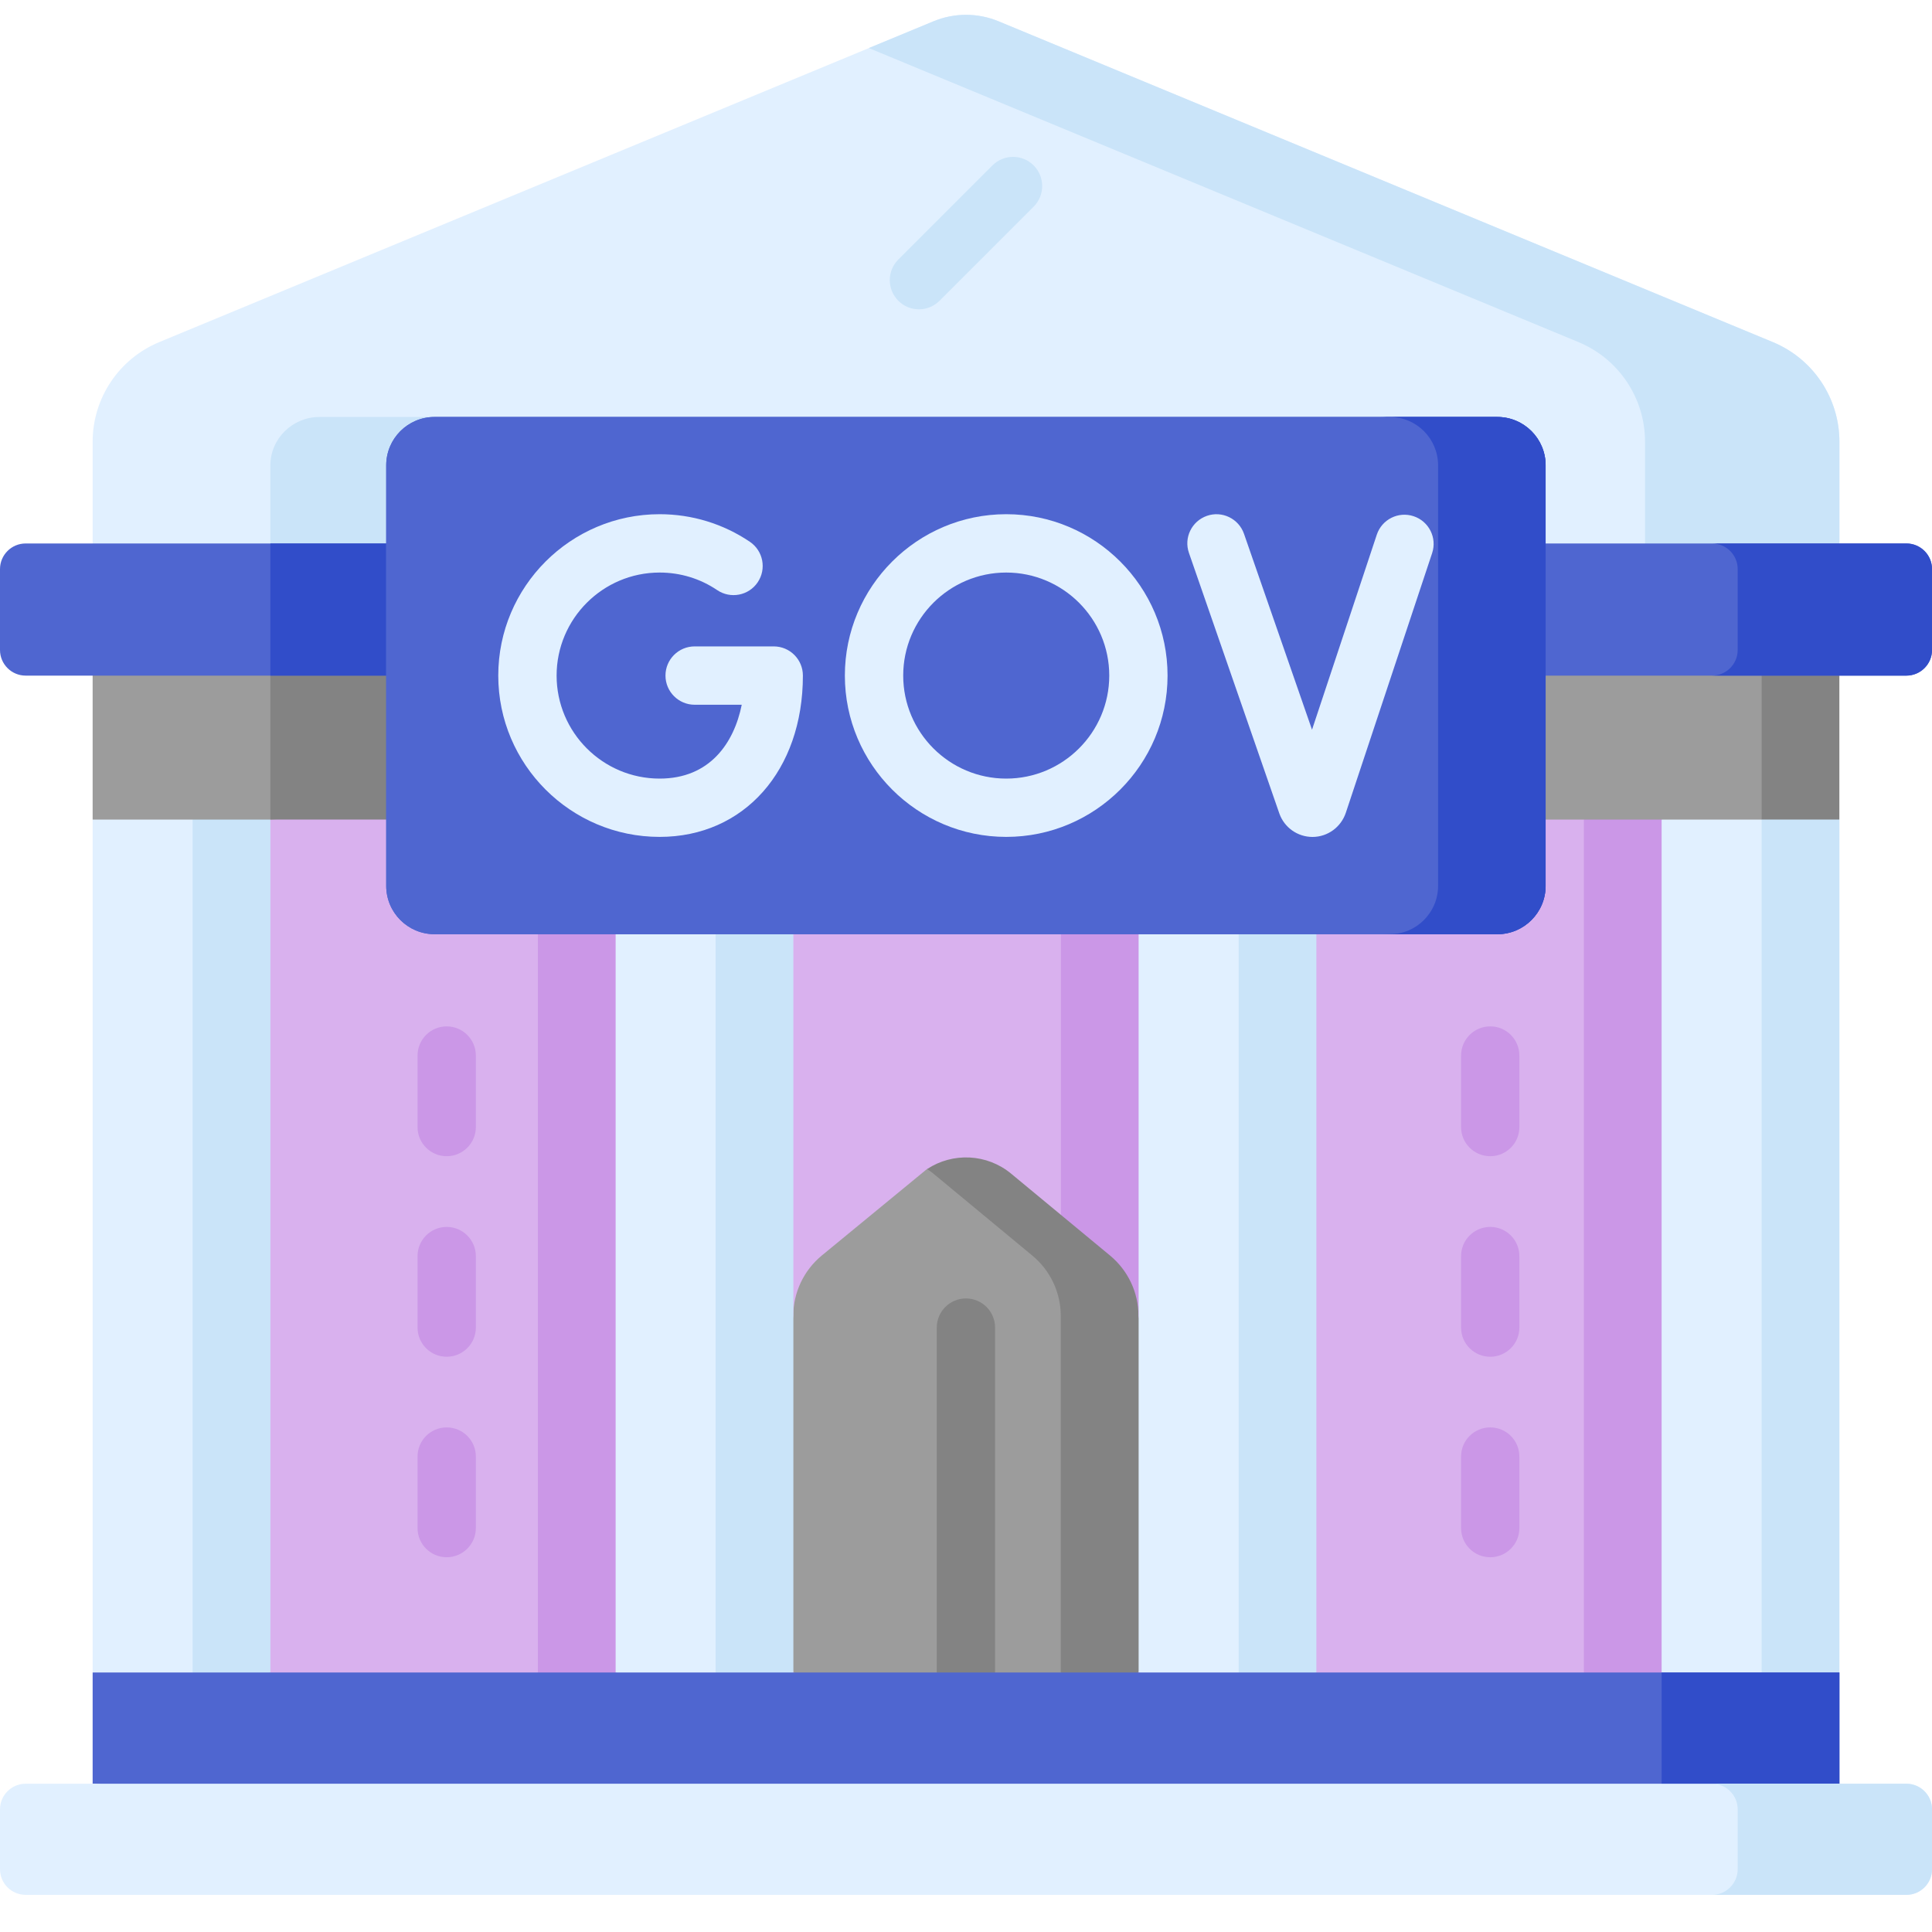
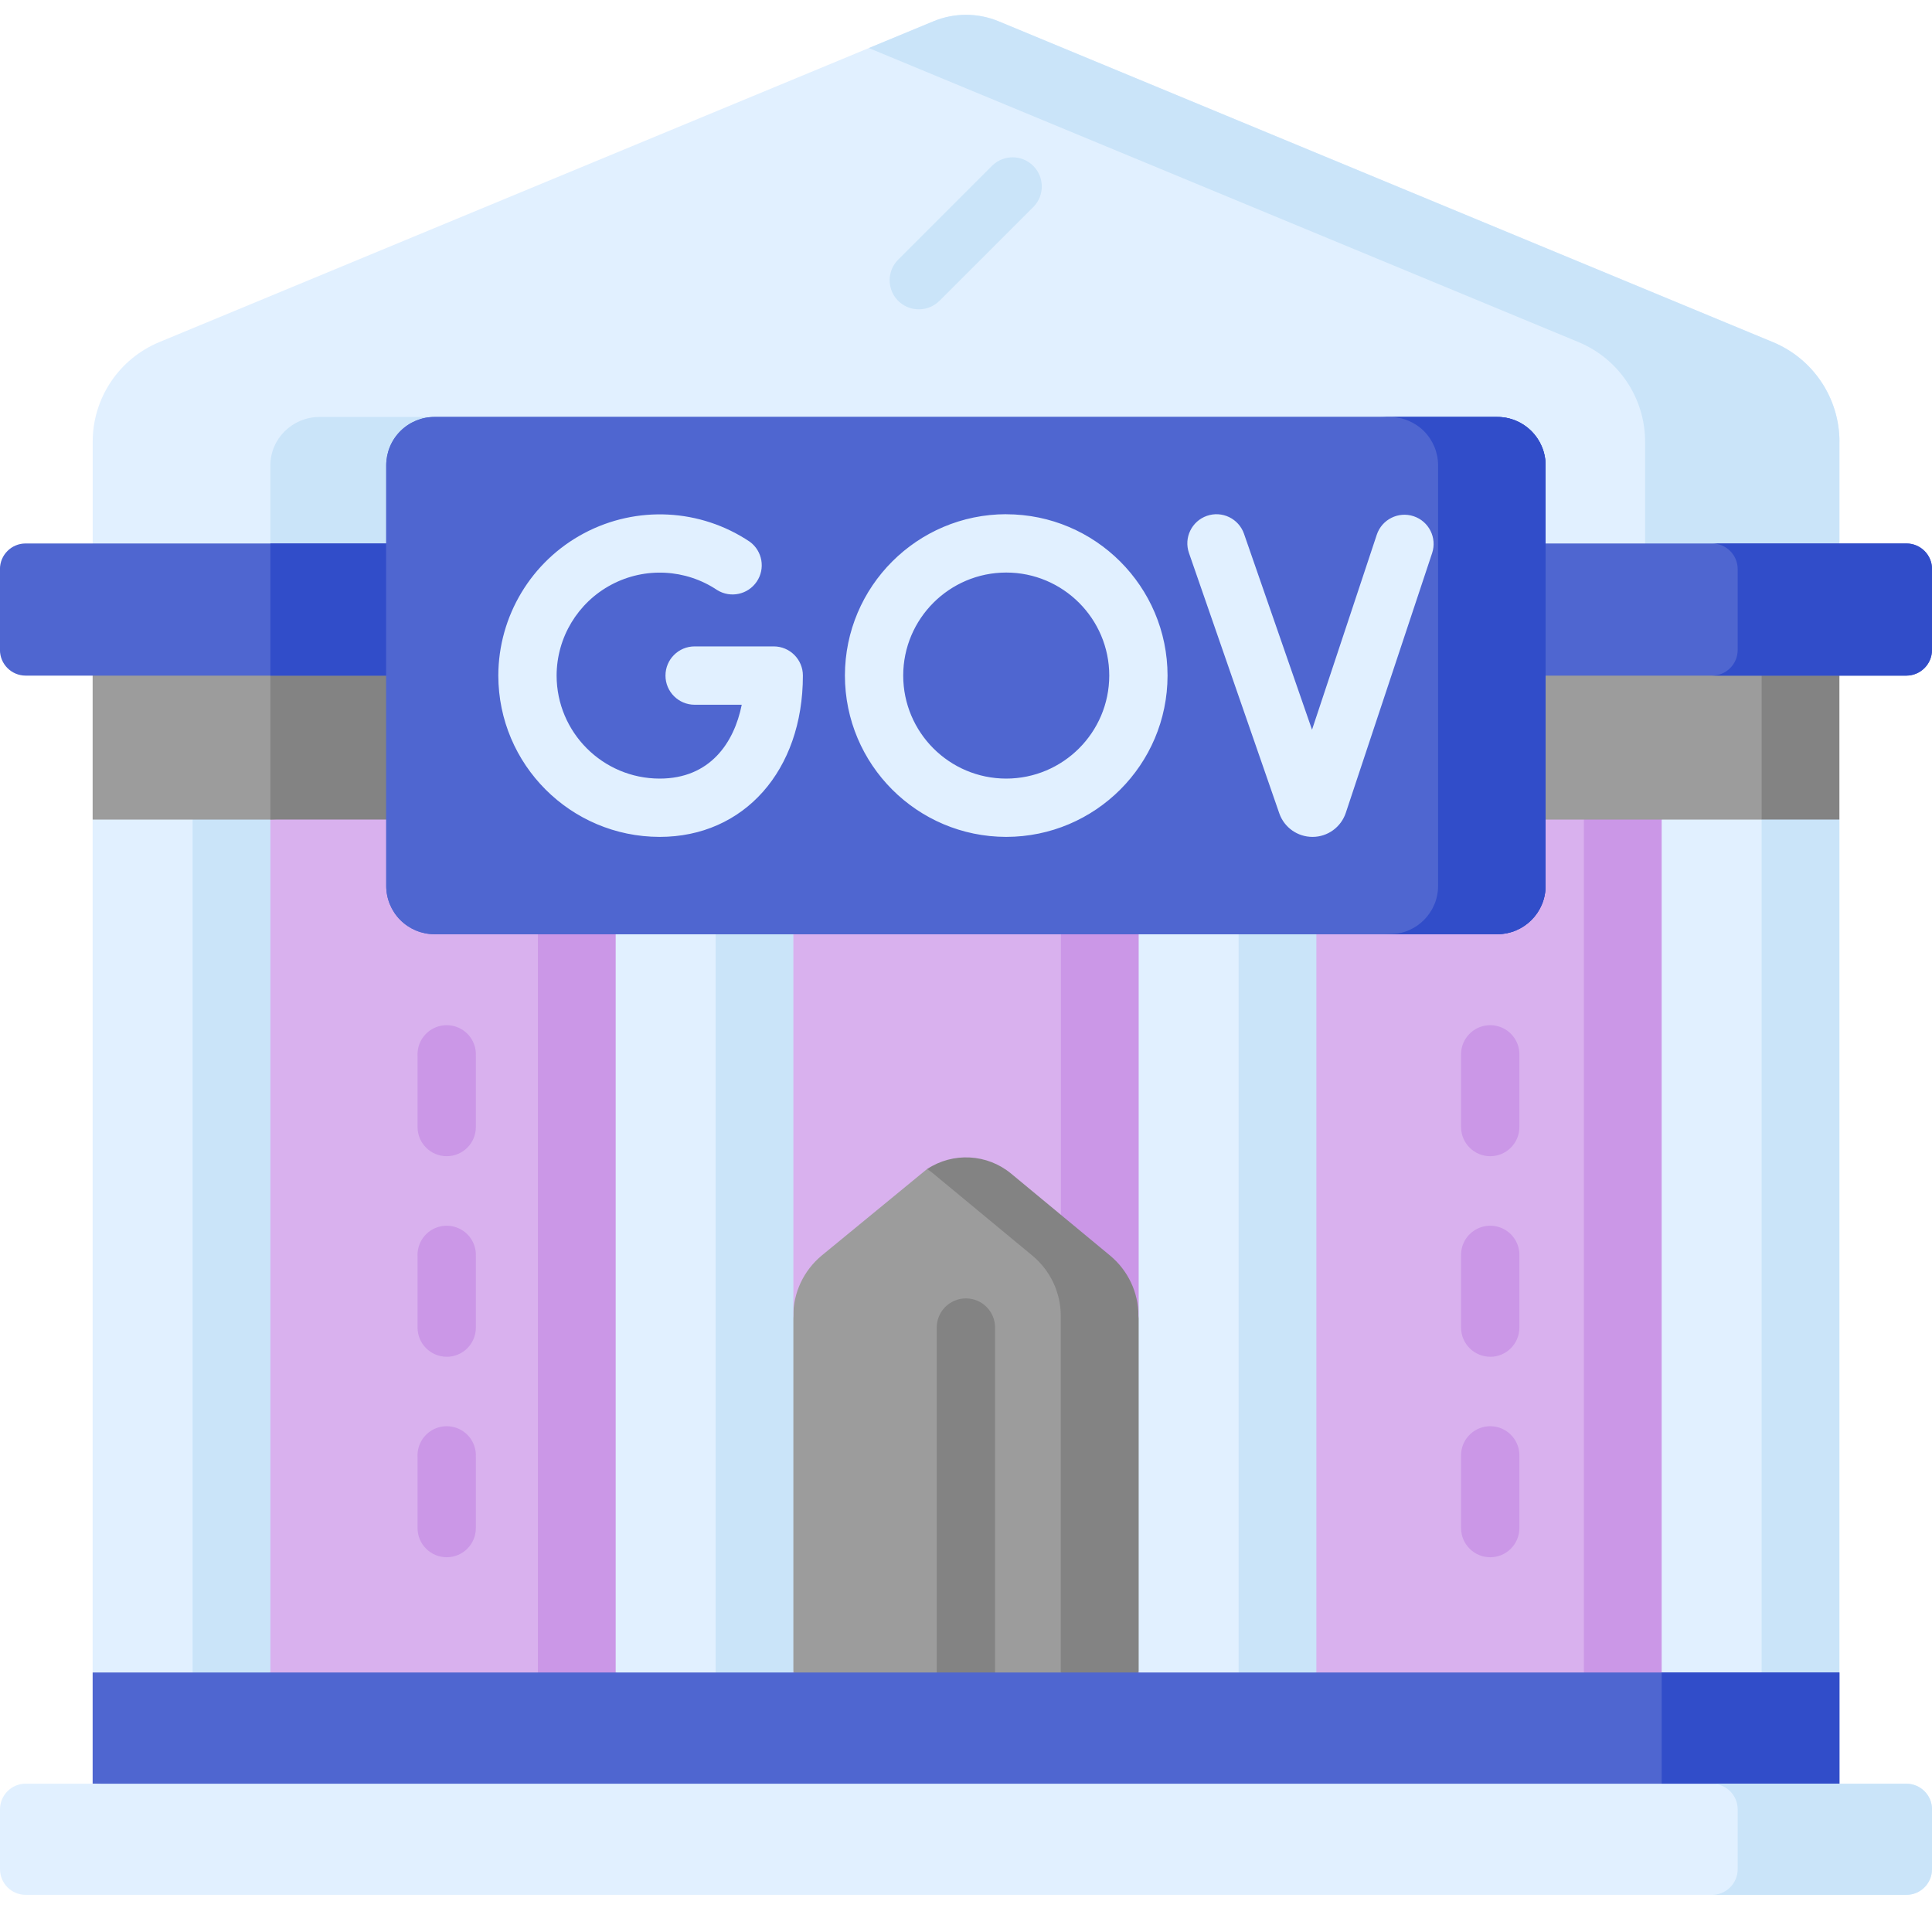
- <svg xmlns="http://www.w3.org/2000/svg" width="40" height="40" viewBox="0 0 40 40" fill="none">
-   <path d="M38.084 9.146V11.852H1.918V9.146C1.918 8.243 2.462 7.429 3.297 7.083L19.327 0.441C19.759 0.262 20.244 0.262 20.675 0.441L36.706 7.083C37.541 7.429 38.084 8.243 38.084 9.146Z" fill="#E1F0FF" />
-   <path d="M38.083 9.146V11.852H34.059V9.146C34.059 8.243 33.515 7.429 32.681 7.083L17.988 0.995L19.326 0.441C19.757 0.262 20.243 0.262 20.674 0.441L36.705 7.083C37.539 7.429 38.083 8.243 38.083 9.146Z" fill="#CAE4F9" />
-   <path d="M7.999 11.852H5.598V9.634C5.598 9.079 6.06 8.633 6.613 8.633L9 8.633L7.999 11.852Z" fill="#CAE4F9" />
-   <path d="M26.449 15.553H35.444V35.614H26.449V15.553Z" fill="#D9B1EE" />
-   <path d="M15.504 15.553H24.499V35.614H15.504V15.553Z" fill="#D9B1EE" />
-   <path d="M4.75 15.553H13.745V35.614H4.75V15.553Z" fill="#D9B1EE" />
-   <path d="M11.137 15.553H13.746V35.614H11.137V15.553Z" fill="#CB97E7" />
-   <path d="M21.965 15.553H24.498V35.614H21.965V15.553Z" fill="#CB97E7" />
-   <path d="M23.568 34.628L19.999 35.613L16.424 34.628L15.918 30.685L16.424 27.244C16.424 26.761 16.64 26.304 17.012 25.996L19.192 24.204C19.192 24.204 20.194 24.001 20.735 24.449L22.674 26.559L24.497 31.345L23.568 34.628Z" fill="#9C9C9C" />
-   <path d="M23.571 27.244L24.5 31.345L23.571 34.628L22.537 34.913L21.962 34.628V27.244C21.962 26.761 21.746 26.304 21.374 25.996L19.325 24.299C19.283 24.265 19.24 24.233 19.195 24.204C19.727 23.854 20.434 23.885 20.934 24.299L22.984 25.996C23.355 26.304 23.571 26.761 23.571 27.244Z" fill="#838383" />
-   <path d="M15.298 34.997L14.587 35.231L12.746 34.627V16.967L14.587 16.205L15.374 16.531L15.298 34.997Z" fill="#E1F0FF" />
-   <path d="M16.426 16.967V34.627L15.298 34.998L14.816 34.627V16.967L15.373 16.531L16.426 16.967Z" fill="#CAE4F9" />
-   <path d="M19.998 35.231C19.665 35.231 19.395 34.961 19.395 34.628V27.486C19.395 27.153 19.665 26.883 19.998 26.883C20.332 26.883 20.602 27.153 20.602 27.486V34.628C20.602 34.961 20.332 35.231 19.998 35.231Z" fill="#838383" />
-   <path d="M26.127 34.997L25.415 35.231L23.574 34.627V16.967L25.415 16.205L26.202 16.531L26.127 34.997Z" fill="#E1F0FF" />
-   <path d="M27.254 16.967V34.627L26.126 34.998L25.645 34.627V16.967L26.202 16.531L27.254 16.967Z" fill="#CAE4F9" />
-   <path d="M32.793 15.553H35.444V35.614H32.793V15.553Z" fill="#CB97E7" />
-   <path d="M38.083 16.967V34.627L36.955 34.997L36.243 35.231L34.402 34.627V16.967L36.243 16.205L37.031 16.531L38.083 16.967Z" fill="#E1F0FF" />
-   <path d="M38.082 16.967V34.627L36.954 34.998L36.473 34.627V16.967L37.03 16.531L38.082 16.967Z" fill="#CAE4F9" />
-   <path d="M4.47 34.997L3.759 35.231L1.918 34.627V16.967L3.759 16.205L4.546 16.531L4.47 34.997Z" fill="#E1F0FF" />
-   <path d="M5.598 16.967V34.627L4.47 34.998L3.988 34.627V16.967L4.545 16.531L5.598 16.967Z" fill="#CAE4F9" />
-   <path d="M36.475 13.44L37.478 15.204L36.475 16.968L29.777 16.968L16.097 16.343L5.598 16.968H1.918V13.44L36.475 13.44Z" fill="#9C9C9C" />
-   <path d="M36.473 13.44H38.082V16.968H36.473V13.44Z" fill="#838383" />
-   <path d="M5.598 13.44H29.776V16.968H5.598V13.44Z" fill="#838383" />
-   <path d="M40 11.783V13.457C40 13.75 39.762 13.988 39.469 13.988H0.531C0.238 13.988 0 13.75 0 13.457V11.783C0 11.489 0.238 11.252 0.531 11.252H39.469C39.762 11.252 40 11.489 40 11.783Z" fill="#4F66D0" />
-   <path d="M40.001 11.783V13.457C40.001 13.75 39.762 13.988 39.469 13.988H35.445C35.738 13.988 35.977 13.75 35.977 13.457V11.783C35.977 11.489 35.738 11.252 35.445 11.252H39.469C39.762 11.252 40.001 11.489 40.001 11.783Z" fill="#314DC9" />
-   <path d="M5.598 11.252H29.776V13.988H5.598V11.252Z" fill="#314DC9" />
-   <path d="M30.999 19.342H8.997C8.444 19.342 7.996 18.893 7.996 18.341V9.634C7.996 9.081 8.444 8.633 8.997 8.633H30.999C31.552 8.633 32 9.081 32 9.634V18.341C32 18.893 31.552 19.342 30.999 19.342Z" fill="#4F66D0" />
-   <path d="M32.001 9.633V18.341C32.001 18.893 31.553 19.342 31 19.342H28.586C29.138 19.342 29.586 18.893 29.586 18.341V9.633C29.586 9.081 29.138 8.633 28.586 8.633H31C31.553 8.633 32.001 9.081 32.001 9.633Z" fill="#314DC9" />
-   <path d="M28.773 19.342H8.997C8.444 19.342 7.996 18.893 7.996 18.341V9.634C7.996 9.081 8.444 8.633 8.997 8.633H28.773C29.326 8.633 30.853 9.081 30.853 9.634V18.341C30.853 18.893 29.326 19.342 28.773 19.342Z" fill="#4F66D0" />
-   <path d="M31 8.633H28.773C29.326 8.633 29.774 9.081 29.774 9.634V18.341C29.774 18.893 29.326 19.342 28.773 19.342H31C31.552 19.342 32 18.893 32 18.341V9.634C32 9.081 31.552 8.633 31 8.633Z" fill="#314DC9" />
-   <path d="M16.019 13.383H14.382C14.049 13.383 13.778 13.653 13.778 13.987C13.778 14.32 14.049 14.591 14.382 14.591H15.357C15.196 15.387 14.694 16.12 13.657 16.12C12.48 16.12 11.524 15.163 11.524 13.987C11.524 12.811 12.48 11.854 13.657 11.854C14.084 11.854 14.497 11.979 14.849 12.218C15.125 12.404 15.501 12.332 15.687 12.056C15.874 11.779 15.801 11.404 15.525 11.217C14.972 10.844 14.326 10.646 13.657 10.646C11.815 10.646 10.316 12.145 10.316 13.987C10.316 15.829 11.815 17.327 13.657 17.327C15.403 17.327 16.623 15.954 16.623 13.987C16.623 13.653 16.353 13.383 16.019 13.383Z" fill="#E1F0FF" />
-   <path d="M29.268 10.688C28.952 10.582 28.61 10.754 28.505 11.07L27.164 15.108L25.756 11.053C25.647 10.738 25.302 10.57 24.988 10.68C24.673 10.79 24.506 11.133 24.616 11.448L26.488 16.844C26.591 17.134 26.866 17.328 27.174 17.328C27.175 17.328 27.177 17.328 27.179 17.328C27.488 17.325 27.762 17.127 27.863 16.83L29.651 11.451C29.756 11.134 29.584 10.793 29.268 10.688Z" fill="#E1F0FF" />
-   <path d="M20.833 10.646C18.991 10.646 17.492 12.145 17.492 13.987C17.492 15.829 18.991 17.327 20.833 17.327C22.674 17.327 24.173 15.829 24.173 13.987C24.173 12.145 22.674 10.646 20.833 10.646ZM20.833 16.12C19.656 16.12 18.7 15.163 18.7 13.987C18.7 12.811 19.656 11.854 20.833 11.854C22.009 11.854 22.966 12.811 22.966 13.987C22.966 15.163 22.009 16.12 20.833 16.12Z" fill="#E1F0FF" />
-   <path d="M19.026 6.404C18.871 6.404 18.716 6.345 18.599 6.227C18.363 5.991 18.363 5.609 18.599 5.373L20.547 3.425C20.783 3.189 21.165 3.189 21.401 3.425C21.636 3.661 21.636 4.043 21.401 4.279L19.452 6.227C19.334 6.345 19.18 6.404 19.026 6.404Z" fill="#CAE4F9" />
-   <path d="M30.854 23.938C30.52 23.938 30.25 23.668 30.25 23.335V21.854C30.25 21.52 30.52 21.25 30.854 21.25C31.187 21.25 31.457 21.52 31.457 21.854V23.335C31.457 23.668 31.187 23.938 30.854 23.938Z" fill="#CB97E7" />
-   <path d="M30.854 28.09C30.52 28.09 30.25 27.82 30.25 27.487V26.006C30.25 25.672 30.52 25.402 30.854 25.402C31.187 25.402 31.457 25.673 31.457 26.006V27.487C31.457 27.82 31.187 28.09 30.854 28.09Z" fill="#CB97E7" />
-   <path d="M30.854 32.241C30.52 32.241 30.25 31.971 30.25 31.637V30.156C30.25 29.823 30.52 29.553 30.854 29.553C31.187 29.553 31.457 29.823 31.457 30.156V31.637C31.457 31.971 31.187 32.241 30.854 32.241Z" fill="#CB97E7" />
-   <path d="M9.248 23.938C8.915 23.938 8.645 23.668 8.645 23.335V21.854C8.645 21.52 8.915 21.25 9.248 21.25C9.581 21.25 9.852 21.52 9.852 21.854V23.335C9.852 23.668 9.581 23.938 9.248 23.938Z" fill="#CB97E7" />
-   <path d="M9.248 28.09C8.915 28.09 8.645 27.82 8.645 27.487V26.006C8.645 25.672 8.915 25.402 9.248 25.402C9.581 25.402 9.852 25.673 9.852 26.006V27.487C9.852 27.82 9.581 28.09 9.248 28.09Z" fill="#CB97E7" />
-   <path d="M9.248 32.241C8.915 32.241 8.645 31.971 8.645 31.637V30.156C8.645 29.823 8.915 29.553 9.248 29.553C9.581 29.553 9.852 29.823 9.852 30.156V31.637C9.852 31.971 9.581 32.241 9.248 32.241Z" fill="#CB97E7" />
-   <path d="M1.918 34.627H38.084V36.929L19.687 38.304L1.918 36.929V34.627Z" fill="#4F66D0" />
-   <path d="M38.083 34.627V36.929L34.402 37.23V34.627H38.083Z" fill="#314DC9" />
-   <path d="M0.532 36.93H39.468C39.762 36.93 40 37.168 40 37.461V38.7C40 38.993 39.762 39.231 39.468 39.231H0.532C0.238 39.231 0 38.993 0 38.7V37.461C0 37.168 0.238 36.93 0.532 36.93Z" fill="#E1F0FF" />
-   <path d="M40.001 37.462V38.7C40.001 38.993 39.762 39.231 39.469 39.231H35.445C35.738 39.231 35.977 38.993 35.977 38.7V37.462C35.977 37.168 35.738 36.93 35.445 36.93H39.469C39.762 36.93 40.001 37.168 40.001 37.462Z" fill="#CAE4F9" />
+ <svg xmlns="http://www.w3.org/2000/svg" width="40" height="40" fill="none">
+   <path d="M38.084 9.146v2.706H1.919V9.146c0-.903.544-1.717 1.379-2.063L19.327.44a1.762 1.762 0 0 1 1.348 0l16.03 6.642a2.233 2.233 0 0 1 1.38 2.063Z" fill="#E1F0FF" />
+   <path d="M38.083 9.146v2.706H34.06V9.146c0-.903-.544-1.717-1.378-2.063L17.988.995l1.338-.554a1.763 1.763 0 0 1 1.348 0l16.03 6.642a2.233 2.233 0 0 1 1.38 2.063ZM7.999 11.852H5.598V9.634c0-.555.462-1.001 1.015-1.001H9l-1.001 3.219Z" fill="#CAE4F9" />
+   <path d="M26.45 15.553h8.994v20.06H26.45v-20.06ZM15.504 15.553h8.995v20.06h-8.995v-20.06ZM4.75 15.553h8.995v20.06H4.75v-20.06Z" fill="#D9B1EE" />
+   <path d="M11.137 15.553h2.61v20.06h-2.61v-20.06ZM21.965 15.553h2.533v20.06h-2.533v-20.06Z" fill="#CB97E7" />
+   <path d="m23.568 34.628-3.57.985-3.574-.985-.506-3.943.506-3.44c0-.484.216-.941.588-1.25l2.18-1.79s1.002-.204 1.543.244l1.939 2.11 1.823 4.786-.929 3.283Z" fill="#9C9C9C" />
+   <path d="m23.571 27.244.928 4.101-.928 3.283-1.034.285-.575-.285v-7.384c0-.483-.216-.94-.588-1.248l-2.05-1.697a1.222 1.222 0 0 0-.129-.095 1.464 1.464 0 0 1 1.74.095l2.049 1.697c.371.308.587.765.587 1.248Z" fill="#838383" />
+   <path d="m15.298 34.997-.711.234-1.84-.604v-17.66l1.84-.762.787.326-.076 18.466Z" fill="#E1F0FF" />
+   <path d="M16.426 16.967v17.66l-1.128.37-.482-.37v-17.66l.557-.436 1.053.436Z" fill="#CAE4F9" />
+   <path d="M19.998 35.231a.604.604 0 0 1-.604-.603v-7.142a.604.604 0 0 1 1.208 0v7.142c0 .333-.27.603-.604.603Z" fill="#838383" />
+   <path d="m26.127 34.997-.712.234-1.84-.604v-17.66l1.84-.762.787.326-.075 18.466Z" fill="#E1F0FF" />
+   <path d="M27.254 16.967v17.66l-1.128.37-.482-.37v-17.66l.558-.436 1.052.436Z" fill="#CAE4F9" />
+   <path d="M32.793 15.553h2.651v20.06h-2.651v-20.06Z" fill="#CB97E7" />
+   <path d="M38.083 16.967v17.66l-1.128.37-.712.234-1.84-.604v-17.66l1.84-.762.788.326 1.052.436Z" fill="#E1F0FF" />
+   <path d="M38.082 16.967v17.66l-1.128.37-.481-.37v-17.66l.557-.436 1.052.436Z" fill="#CAE4F9" />
+   <path d="m4.47 34.997-.711.234-1.841-.604v-17.66l1.84-.762.788.326-.076 18.466Z" fill="#E1F0FF" />
+   <path d="M5.598 16.967v17.66l-1.128.37-.482-.37v-17.66l.557-.436 1.053.436Z" fill="#CAE4F9" />
+   <path d="m36.475 13.44 1.003 1.764-1.003 1.764h-6.698l-13.68-.625-10.499.625h-3.68V13.44h34.557Z" fill="#9C9C9C" />
+   <path d="M36.473 13.44h1.61v3.528h-1.61V13.44ZM5.598 13.44h24.178v3.528H5.598V13.44Z" fill="#838383" />
+   <path d="M40 11.783v1.674a.532.532 0 0 1-.531.531H.53a.532.532 0 0 1-.531-.53v-1.675c0-.294.238-.531.531-.531H39.47c.293 0 .531.237.531.531Z" fill="#4F66D0" />
+   <path d="M40 11.783v1.674a.532.532 0 0 1-.53.531h-4.025a.532.532 0 0 0 .532-.53v-1.675a.531.531 0 0 0-.532-.531h4.024c.293 0 .532.237.532.531ZM5.598 11.252h24.178v2.736H5.598v-2.736Z" fill="#314DC9" />
+   <path d="M31 19.342H8.996a1 1 0 0 1-1-1.001V9.634a1 1 0 0 1 1-1.001h22.002a1 1 0 0 1 1 1v8.708a1 1 0 0 1-1 1Z" fill="#4F66D0" />
+   <path d="M32 9.633v8.708c0 .552-.447 1-1 1h-2.414c.552 0 1-.448 1-1V9.633a1 1 0 0 0-1-1H31a1 1 0 0 1 1 1Z" fill="#314DC9" />
+   <path d="M28.773 19.342H8.997a1 1 0 0 1-1-1.001V9.634a1 1 0 0 1 1-1.001h19.776c.553 0 2.08.448 2.08 1v8.708c0 .552-1.527 1-2.08 1Z" fill="#4F66D0" />
+   <path d="M31 8.633h-2.227a1 1 0 0 1 1.001 1v8.708a1 1 0 0 1-1 1H31a1 1 0 0 0 1-1V9.634a1 1 0 0 0-1-1.001Z" fill="#314DC9" />
+   <path d="M16.02 13.383h-1.638a.604.604 0 1 0 0 1.208h.975c-.16.796-.663 1.529-1.7 1.529a2.136 2.136 0 0 1-2.133-2.133 2.136 2.136 0 0 1 3.325-1.77.604.604 0 0 0 .676-1 3.344 3.344 0 0 0-5.208 2.77 3.344 3.344 0 0 0 3.34 3.34c1.746 0 2.966-1.373 2.966-3.34a.604.604 0 0 0-.604-.604ZM29.268 10.688a.604.604 0 0 0-.763.382l-1.341 4.038-1.408-4.056a.603.603 0 1 0-1.14.396l1.872 5.396c.103.29.378.483.686.483h.005c.309-.002.584-.2.684-.497l1.788-5.38a.604.604 0 0 0-.383-.762ZM20.833 10.646a3.344 3.344 0 0 0-3.34 3.34 3.344 3.344 0 0 0 3.34 3.341 3.344 3.344 0 0 0 3.34-3.34 3.344 3.344 0 0 0-3.34-3.34Zm0 5.474a2.135 2.135 0 0 1-2.133-2.133c0-1.176.956-2.133 2.133-2.133 1.176 0 2.133.957 2.133 2.133a2.136 2.136 0 0 1-2.133 2.133Z" fill="#E1F0FF" />
+   <path d="M19.026 6.404a.602.602 0 0 1-.427-1.031l1.948-1.948a.604.604 0 0 1 .854.854l-1.949 1.948a.602.602 0 0 1-.427.177Z" fill="#CAE4F9" />
+   <path d="M30.854 23.938a.604.604 0 0 1-.604-.603v-1.481a.604.604 0 1 1 1.207 0v1.48c0 .334-.27.604-.603.604ZM30.854 28.09a.604.604 0 0 1-.604-.603v-1.481a.604.604 0 1 1 1.207 0v1.481c0 .333-.27.604-.603.604ZM30.854 32.241a.604.604 0 0 1-.604-.604v-1.48a.604.604 0 1 1 1.207 0v1.48c0 .334-.27.604-.603.604ZM9.248 23.938a.604.604 0 0 1-.603-.603v-1.481a.604.604 0 1 1 1.207 0v1.48c0 .334-.27.604-.604.604ZM9.248 28.09a.604.604 0 0 1-.603-.603v-1.481a.604.604 0 1 1 1.207 0v1.481c0 .333-.27.604-.604.604ZM9.248 32.241a.604.604 0 0 1-.603-.604v-1.48a.604.604 0 1 1 1.207 0v1.48c0 .334-.27.604-.604.604Z" fill="#CB97E7" />
+   <path d="M1.918 34.627h36.166v2.302l-18.397 1.375-17.769-1.375v-2.302Z" fill="#4F66D0" />
+   <path d="M38.083 34.627v2.302l-3.68.3v-2.602h3.68Z" fill="#314DC9" />
+   <path d="M.532 36.93h38.936c.294 0 .532.238.532.531V38.7a.532.532 0 0 1-.532.531H.532A.532.532 0 0 1 0 38.7V37.46c0-.293.238-.531.532-.531Z" fill="#E1F0FF" />
+   <path d="M40 37.462v1.237a.532.532 0 0 1-.53.532h-4.025a.532.532 0 0 0 .532-.532v-1.237a.532.532 0 0 0-.532-.532h4.024c.293 0 .532.238.532.532Z" fill="#CAE4F9" />
</svg>
